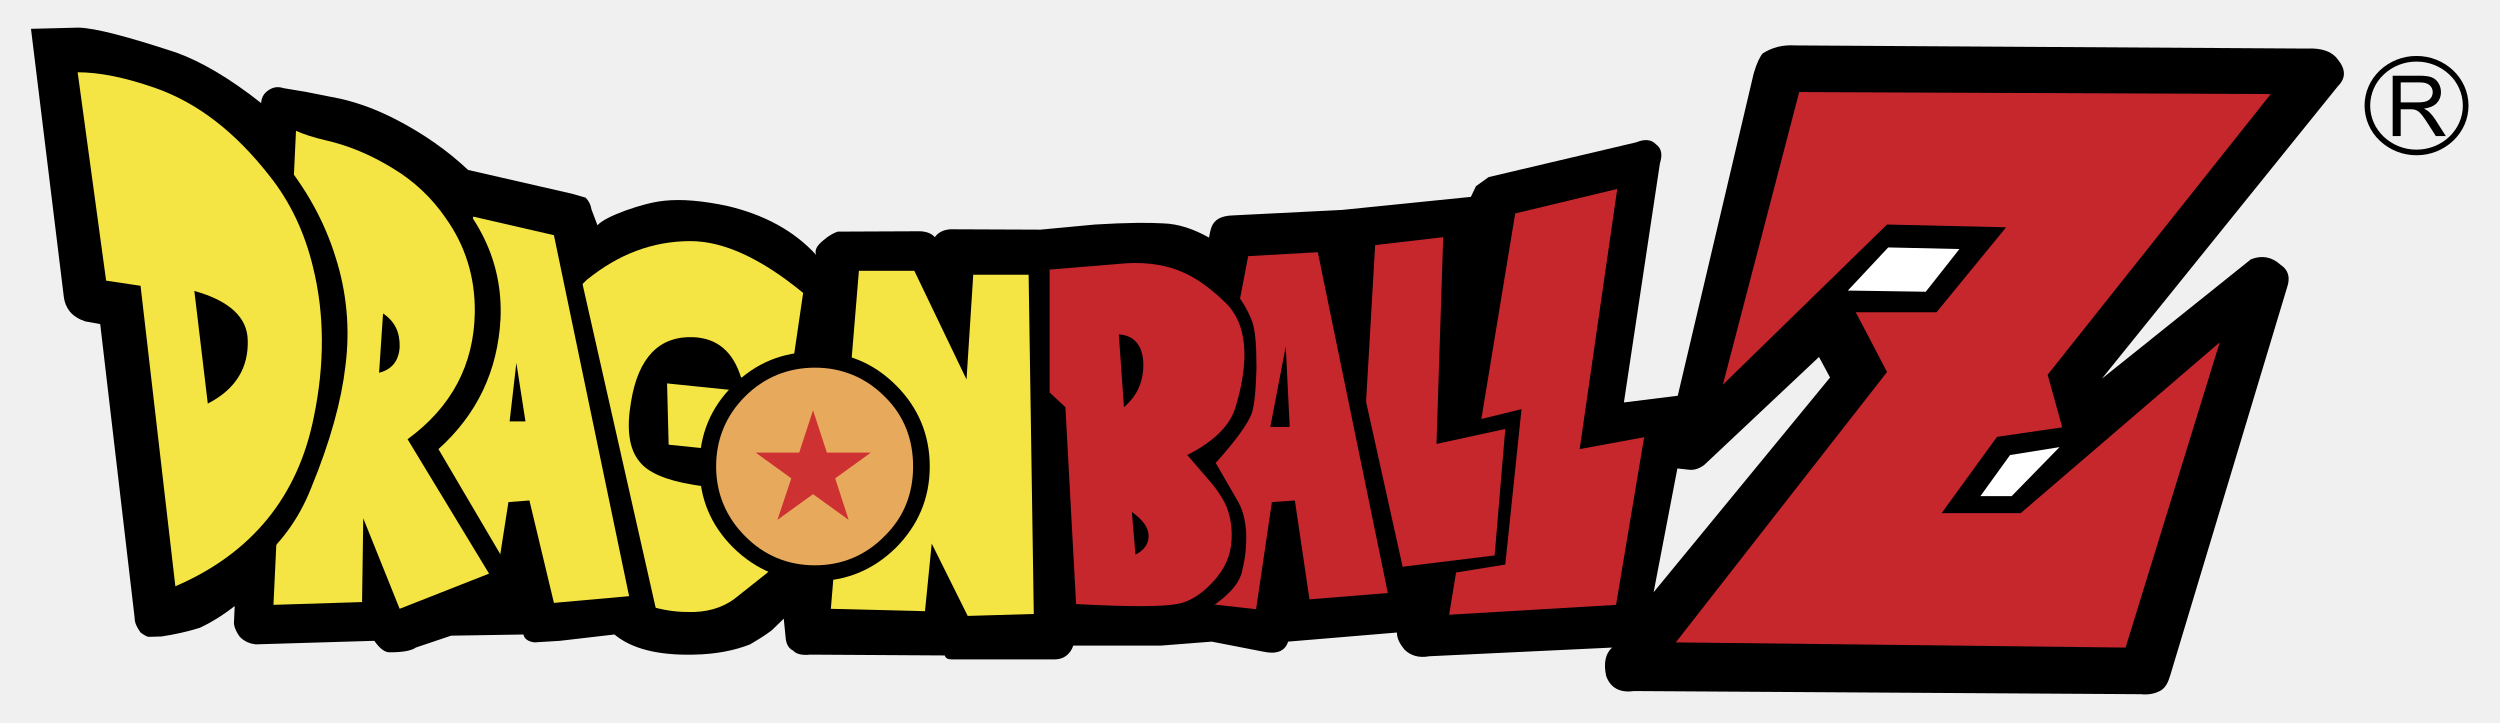
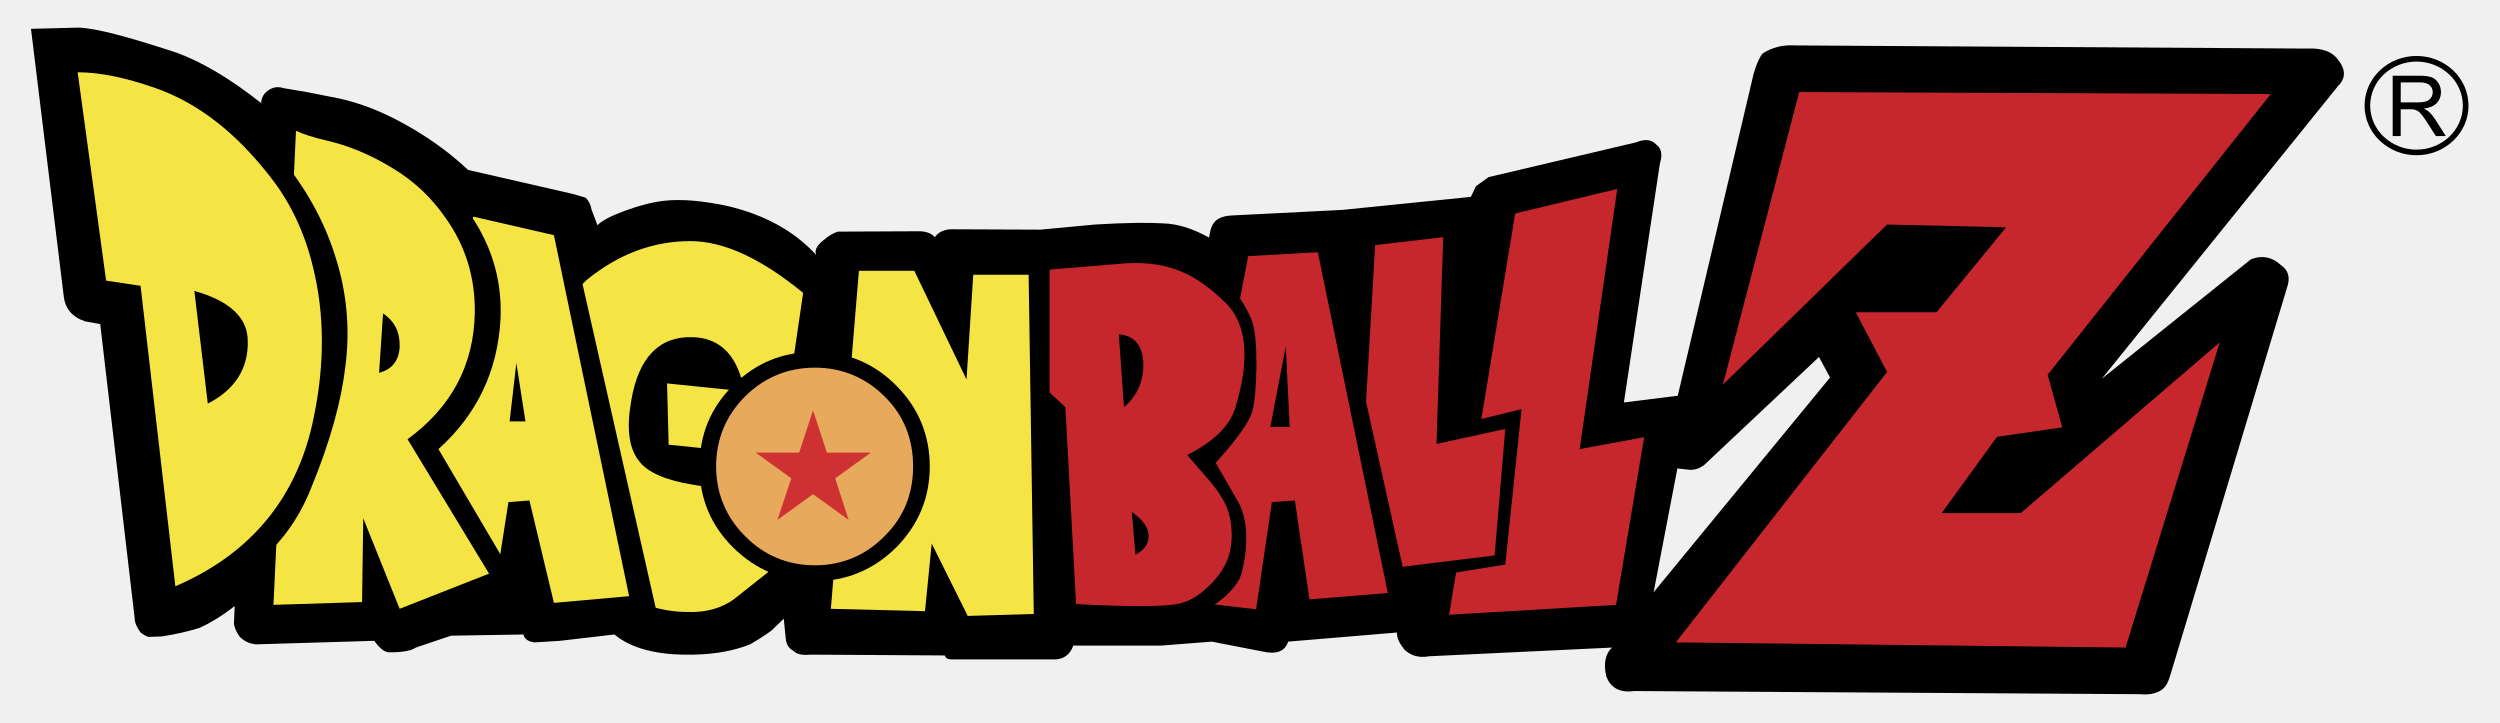
<svg xmlns="http://www.w3.org/2000/svg" width="1000" height="289" viewBox="20.0 141.0 155.5 45.0">
  <path d="M133.189 163.233l-7.145 6.722c-.32.246-.666.345-.986.298l-.689-.076-1.479 7.708 10.988-13.372-.689-1.28zm-3.498-18.912c.59-.369 1.23-.541 2.02-.492l31.855.196c.963-.049 1.602.197 1.947.69.494.615.494 1.156 0 1.649l-14.707 18.223 9.287-7.438c.691-.271 1.307-.148 1.848.346.492.319.617.812.395 1.429l-7.268 24.132c-.123.417-.271.738-.566.935-.371.223-.814.296-1.281.246l-31.537-.196c-.863.123-1.479-.173-1.75-.937-.172-.787-.049-1.402.369-1.771l-11.383.541c-.664.124-1.182-.049-1.553-.418-.295-.369-.467-.69-.467-1.06l-6.775.567c-.197.614-.738.811-1.602.614l-3.154-.614-3.154.246h-5.47c-.196.564-.615.861-1.157.861h-6.43c-.222 0-.37-.073-.419-.246l-8.377-.051c-.493.051-.862-.023-1.06-.245-.295-.148-.418-.396-.467-.738l-.124-1.256-.764.738c-.492.369-.961.641-1.33.86-.936.371-2.094.617-3.523.641-2.218.051-3.869-.368-4.928-1.255l-3.4.395-1.577.097c-.395-.047-.641-.22-.69-.491l-4.509.073-2.193.74c-.271.196-.812.296-1.601.296-.32.023-.641-.223-.986-.715l-7.391.22c-.37-.047-.69-.17-.985-.467-.198-.271-.321-.517-.37-.812l.049-1.108c-.788.616-1.528 1.059-2.167 1.354-.789.246-1.578.419-2.391.542l-.812.024c-.124-.024-.296-.124-.493-.271-.246-.345-.369-.615-.369-.911l-2.144-18.297-.937-.171c-.369-.123-.714-.321-.96-.615a1.795 1.795 0 0 1-.37-.912l-2.045-16.694 2.957-.075c1.06.025 3.08.566 6.085 1.551 1.503.543 3.277 1.552 5.297 3.152 0-.27.124-.565.395-.762.296-.223.616-.297.985-.173l1.454.245 2.119.42c1.158.27 2.267.688 3.375 1.255 1.774.911 3.276 1.971 4.558 3.177l6.455 1.478.863.246c.197.197.321.443.369.739l.37.983c.271-.294.863-.59 1.725-.91.887-.32 1.724-.542 2.414-.615 1.108-.123 2.415 0 3.942.319 2.292.543 4.139 1.526 5.543 3.054-.124-.295.05-.591.444-.911.37-.319.714-.492.911-.542l5.125-.023c.419.023.714.146.911.369.198-.296.542-.469.986-.492l5.593.023 3.399-.319c2.021-.123 3.4-.123 4.19-.074 1.034.024 1.97.37 2.906.886.049-.27.099-.516.172-.688.173-.418.566-.665 1.282-.69l6.848-.344 8.008-.812.318-.665.789-.567 9.191-2.166c.543-.223.961-.172 1.23.123.346.246.42.641.248 1.182l-2.244 14.897 3.354-.418 4.729-20.069c.199-.691.422-1.109.57-1.258z" fill-rule="evenodd" clip-rule="evenodd" />
  <path d="M133.879 160.524l-8.451 7.93 5.494-23.246 33.262.369-15.055 18.764.814 3.202 11.137-8.816-7.441 23.911-31.858-.198 14.117-17.852-2.019-4.064z" fill-rule="evenodd" clip-rule="evenodd" />
-   <path d="M137.5 156.411l-2.514 2.686 4.854.073 2.096-2.659-4.436-.1zM145.09 169.341l-1.848 2.56h1.946l2.982-3.053-3.08.493z" fill-rule="evenodd" clip-rule="evenodd" fill="#fff" />
+   <path d="M137.5 156.411l-2.514 2.686 4.854.073 2.096-2.659-4.436-.1zM145.09 169.341l-1.848 2.56h1.946l2.982-3.053-3.08.493z" fill-rule="evenodd" clip-rule="evenodd" fill="none" />
  <path d="M161.326 146.858l-13.896 17.483.91 3.275-4.065.592-3.449 4.751h4.928l12.394-10.637-5.863 19.011-28.015-.322 13.158-16.842-1.948-3.719h5.028l4.336-5.293-7.416-.173-10.225 9.974 4.754-18.224 29.369.124z" fill-rule="evenodd" clip-rule="evenodd" fill="#c6272d" />
  <path d="M113.355 153.58l-4.681 26.594 12.441-.565 2.268-12.484-4.287.786 2.588-16.375-8.329 2.044z" fill-rule="evenodd" clip-rule="evenodd" />
  <path d="M118.283 168.972l2.34-16.203-6.355 1.525-4.116 24.994 10.397-.615 1.75-10.442-4.016.741z" fill-rule="evenodd" clip-rule="evenodd" fill="#c6272d" />
  <path d="M104.363 155.526l-1.06 22.309 10.347-1.674 1.012-9.678-4.338 1.06.395-12.756-6.356.739z" fill-rule="evenodd" clip-rule="evenodd" />
  <path d="M109.365 168.649l.418-12.877-4.238.493-1.182 20.387 8.623-1.057.664-7.879-4.285.933z" fill-rule="evenodd" clip-rule="evenodd" fill="#c6272d" />
  <path d="M96.675 155.969l-4.213 23.147 6.554.911.961-6.131.64 5.639 7.195-.739-5.101-23-6.036.173z" fill-rule="evenodd" clip-rule="evenodd" />
  <path d="M99.977 162.569l-.961 5.022h1.207l-.246-5.022zm-6.455 15.857l4.115-21.472 4.336-.246 4.361 21.227-4.879.394-.91-6.157-1.432.1-.984 6.674-4.607-.52z" fill-rule="evenodd" clip-rule="evenodd" fill="#c6272d" />
  <path d="M84.085 157.002l-.099 8.768 1.084 1.083.862 12.707c3.967.172 6.431.222 7.342.099.69-.123 1.529-.468 2.391-1.083.936-.69 1.477-1.355 1.602-2.045.195-.788.27-1.552.246-2.34-.051-.86-.246-1.551-.591-2.092l-1.307-2.267c1.281-1.427 2.044-2.485 2.267-3.152.148-.542.246-1.429.271-2.781 0-1.405-.074-2.339-.271-2.881-.295-.788-.74-1.479-1.331-2.167-.813-.961-1.749-1.6-2.784-1.945-1.06-.37-2.044-.566-2.957-.616l-2.291.122-4.434.59z" fill-rule="evenodd" clip-rule="evenodd" />
  <path d="M96.282 159.908c1.255 1.28 1.478 3.448.566 6.452-.32 1.108-1.306 2.119-3.006 2.98l1.527 1.771c.444.542.74 1.035.912 1.43.247.615.37 1.33.319 2.141-.049.912-.418 1.774-1.182 2.587-.74.788-1.479 1.23-2.218 1.353-.961.174-3.055.174-6.282 0l-.666-12.262-1.109-1.033-.171-7.512 5.1-.419c1.355-.073 2.537.123 3.572.592.814.369 1.676.985 2.638 1.92zm-6.703 1.921l.321 4.531c.862-.739 1.233-1.648 1.207-2.758-.05-1.109-.591-1.723-1.528-1.773zm1.036 13.717c.616-.321.862-.74.813-1.281-.05-.492-.42-.935-1.036-1.379l.223 2.66z" fill-rule="evenodd" clip-rule="evenodd" fill="#c6272d" />
  <path d="M72.407 156.88l-1.922 23.221 7.934.073.074-1.428 1.034 1.527h5.742v-23.319l-5.841-.074-.245 3.472-1.848-3.398-4.928-.074z" fill-rule="evenodd" clip-rule="evenodd" />
  <path d="M80.513 158.111h3.449l.321 21.129-4.115.122-2.242-4.507-.419 4.212-5.863-.148 1.748-21.054h3.45l3.252 6.771.419-6.525z" fill-rule="evenodd" clip-rule="evenodd" fill="#f4e544" />
  <path d="M70.485 164.882l.493-5.638c-1.774-2.045-3.745-3.275-5.839-3.718-1.601-.369-2.981-.468-4.189-.296-1.182.196-2.415.665-3.695 1.429-1.109.737-1.971 1.575-2.488 2.462-.37.615-.739 1.649-1.158 3.054a25.551 25.551 0 0 0-.814 4.555c-.221 1.97-.172 3.693.075 5.172.197 1.502.565 2.658 1.059 3.446.419.641 1.108 1.38 2.094 2.218.961.763 2.02 1.354 3.252 1.797 1.28.442 2.513.689 3.695.689 1.108 0 2.045-.197 2.833-.566.542-.245 1.159-.664 1.774-1.281a12.736 12.736 0 0 0 1.799-2.116c.689-1.109 1.157-2.192 1.355-3.202.295-1.453.494-4.038.616-7.755l-.862-.25z" fill-rule="evenodd" clip-rule="evenodd" />
  <path d="M69.918 159.244c-2.636-2.167-4.977-3.227-7.022-3.227-2.341 0-4.484.813-6.455 2.414-.689.616-1.306 1.649-1.798 3.128-.542 1.501-.837 3.348-.96 5.491-.149 2.635-.025 4.628.369 6.031.542 1.972 1.725 3.448 3.572 4.483 1.824 1.01 3.499 1.551 5.051 1.551 1.208.05 2.193-.247 2.957-.812l2.021-1.601c.788-.788 1.305-1.602 1.601-2.562.443-1.43.665-2.363.665-2.781l.147-5.591-8.623-.888.098 3.817 3.844.395c.616 1.821-.147 2.512-2.341 2.094-1.676-.272-2.834-.765-3.351-1.479-.615-.763-.789-1.993-.492-3.693.443-2.732 1.749-4.088 3.843-4.014 1.528.05 2.513.911 3.006 2.511l3.03.445.838-5.712z" fill-rule="evenodd" clip-rule="evenodd" fill="#f4e544" />
  <path d="M53.806 179.535l6.947-.591-5.469-24.206-6.529-1.527-4.213 25.658 7.587.247.174-4.998 1.503 5.417z" fill-rule="evenodd" clip-rule="evenodd" />
  <path d="M52.87 172.171l-1.307.1-.715 4.581-5.174.342 3.696-22.702 5.026 1.157 4.682 22.482-4.682.419-1.526-6.379z" fill-rule="evenodd" clip-rule="evenodd" fill="#f4e544" />
  <path d="M52.056 163.603l-.42 3.644h.987l-.567-3.644zM41.338 149.001c-.961-.295-2.144-.543-3.671-.838l-1.503 31.396 8.033-.148.493.641 7.367-2.832-4.854-8.248c2.414-2.167 3.695-4.877 3.868-8.127.147-3.521-1.331-6.601-4.435-9.259-1.282-1.083-3.055-1.946-5.298-2.585z" fill-rule="evenodd" clip-rule="evenodd" />
  <path d="M49.468 160.45c-.049 3.275-1.453 5.91-4.188 7.906l5.075 8.371-5.568 2.191-2.267-5.639-.074 5.22-5.519.173 1.404-29.524c.492.222 1.109.418 1.848.591 1.404.319 2.785.887 4.188 1.748a10.54 10.54 0 0 1 3.276 3.078c1.234 1.724 1.85 3.694 1.825 5.885z" fill-rule="evenodd" clip-rule="evenodd" fill="#f4e544" />
  <path d="M43.753 160.524l-.247 3.693c.789-.196 1.232-.738 1.282-1.6.024-.911-.296-1.599-1.035-2.093zM32.099 146.489c-2.637-1.281-5.47-2.02-8.55-2.267l1.922 15.071 2.093.319 2.268 19.428c4.804-1.279 7.933-3.816 9.437-7.634 1.207-2.928 1.897-5.466 2.143-7.632a15.557 15.557 0 0 0-.615-6.747c-.69-2.241-1.848-4.31-3.4-6.182-1.603-1.943-3.377-3.421-5.298-4.356z" fill-rule="evenodd" clip-rule="evenodd" />
  <path d="M36.682 151.955c1.28 1.601 2.192 3.521 2.71 5.688.714 2.881.738 6.009.049 9.332-.986 4.95-3.868 8.497-8.624 10.54L28.649 158.8l-2.144-.32-1.773-12.978c1.355 0 2.956.32 4.853.986 2.662.936 5.002 2.783 7.097 5.467z" fill-rule="evenodd" clip-rule="evenodd" fill="#f4e544" />
  <path d="M32 159.121l.838 7.017c1.724-.887 2.538-2.216 2.488-3.938-.024-1.429-1.133-2.464-3.326-3.079zM70.658 162.913c1.971 0 3.646.689 5.051 2.093 1.38 1.38 2.095 3.078 2.095 5.048 0 1.971-.715 3.646-2.095 5.048-1.404 1.379-3.08 2.093-5.051 2.093-2.02 0-3.695-.714-5.1-2.093-1.405-1.402-2.094-3.077-2.094-5.048 0-1.97.689-3.668 2.094-5.048 1.405-1.403 3.08-2.093 5.1-2.093z" fill-rule="evenodd" clip-rule="evenodd" />
  <path d="M64.498 170.054c0-1.697.616-3.176 1.798-4.358 1.183-1.183 2.661-1.797 4.361-1.797 1.675 0 3.154.614 4.336 1.797 1.208 1.183 1.774 2.661 1.774 4.358 0 1.676-.566 3.153-1.774 4.334-1.182 1.207-2.661 1.822-4.336 1.822-1.7 0-3.178-.615-4.361-1.822-1.182-1.181-1.798-2.659-1.798-4.334z" fill-rule="evenodd" clip-rule="evenodd" fill="#e7a95c" />
  <path d="M70.534 166.558l.863 2.633h2.734l-2.216 1.602.836 2.586-2.217-1.601-2.217 1.601.863-2.586-2.217-1.602h2.709l.862-2.633z" fill-rule="evenodd" clip-rule="evenodd" fill="#cd3132" />
  <path d="M168.92 149.475v-3.76h1.668c.336 0 .59.035.766.103a.837.837 0 0 1 .418.358c.104.17.156.358.156.567 0 .266-.088.49-.26.675-.174.183-.439.299-.801.348.133.063.232.125.301.188.145.133.283.3.412.5l.65 1.021h-.621l-.498-.78a6.794 6.794 0 0 0-.359-.519c-.094-.12-.178-.203-.252-.251s-.15-.081-.227-.1a1.4 1.4 0 0 0-.277-.019h-.576v1.668h-.5v.001zm.5-2.099h1.068c.227 0 .406-.023.533-.069a.573.573 0 0 0 .293-.227.618.618 0 0 0 .1-.337.556.556 0 0 0-.193-.438c-.129-.115-.334-.173-.611-.173h-1.189v1.244h-.001z" fill-rule="evenodd" clip-rule="evenodd" />
  <path d="M173.643 147.578c0 .855-.365 1.63-.953 2.189a3.3 3.3 0 0 1-2.281.902h-.006a3.301 3.301 0 0 1-2.283-.903 3.007 3.007 0 0 1-.951-2.186v-.004c0-.854.363-1.629.951-2.188a3.306 3.306 0 0 1 2.283-.902h.004a3.31 3.31 0 0 1 2.285.903c.586.559.949 1.332.951 2.186v.003zm-.352.001v-.004a2.666 2.666 0 0 0-.842-1.932 2.949 2.949 0 0 0-2.043-.806h-.004a2.95 2.95 0 0 0-2.041.805 2.664 2.664 0 0 0-.842 1.935v.004c0 .754.322 1.438.842 1.932a2.953 2.953 0 0 0 2.041.807h.006c.797-.001 1.518-.309 2.039-.805s.844-1.181.844-1.936z" />
</svg>
